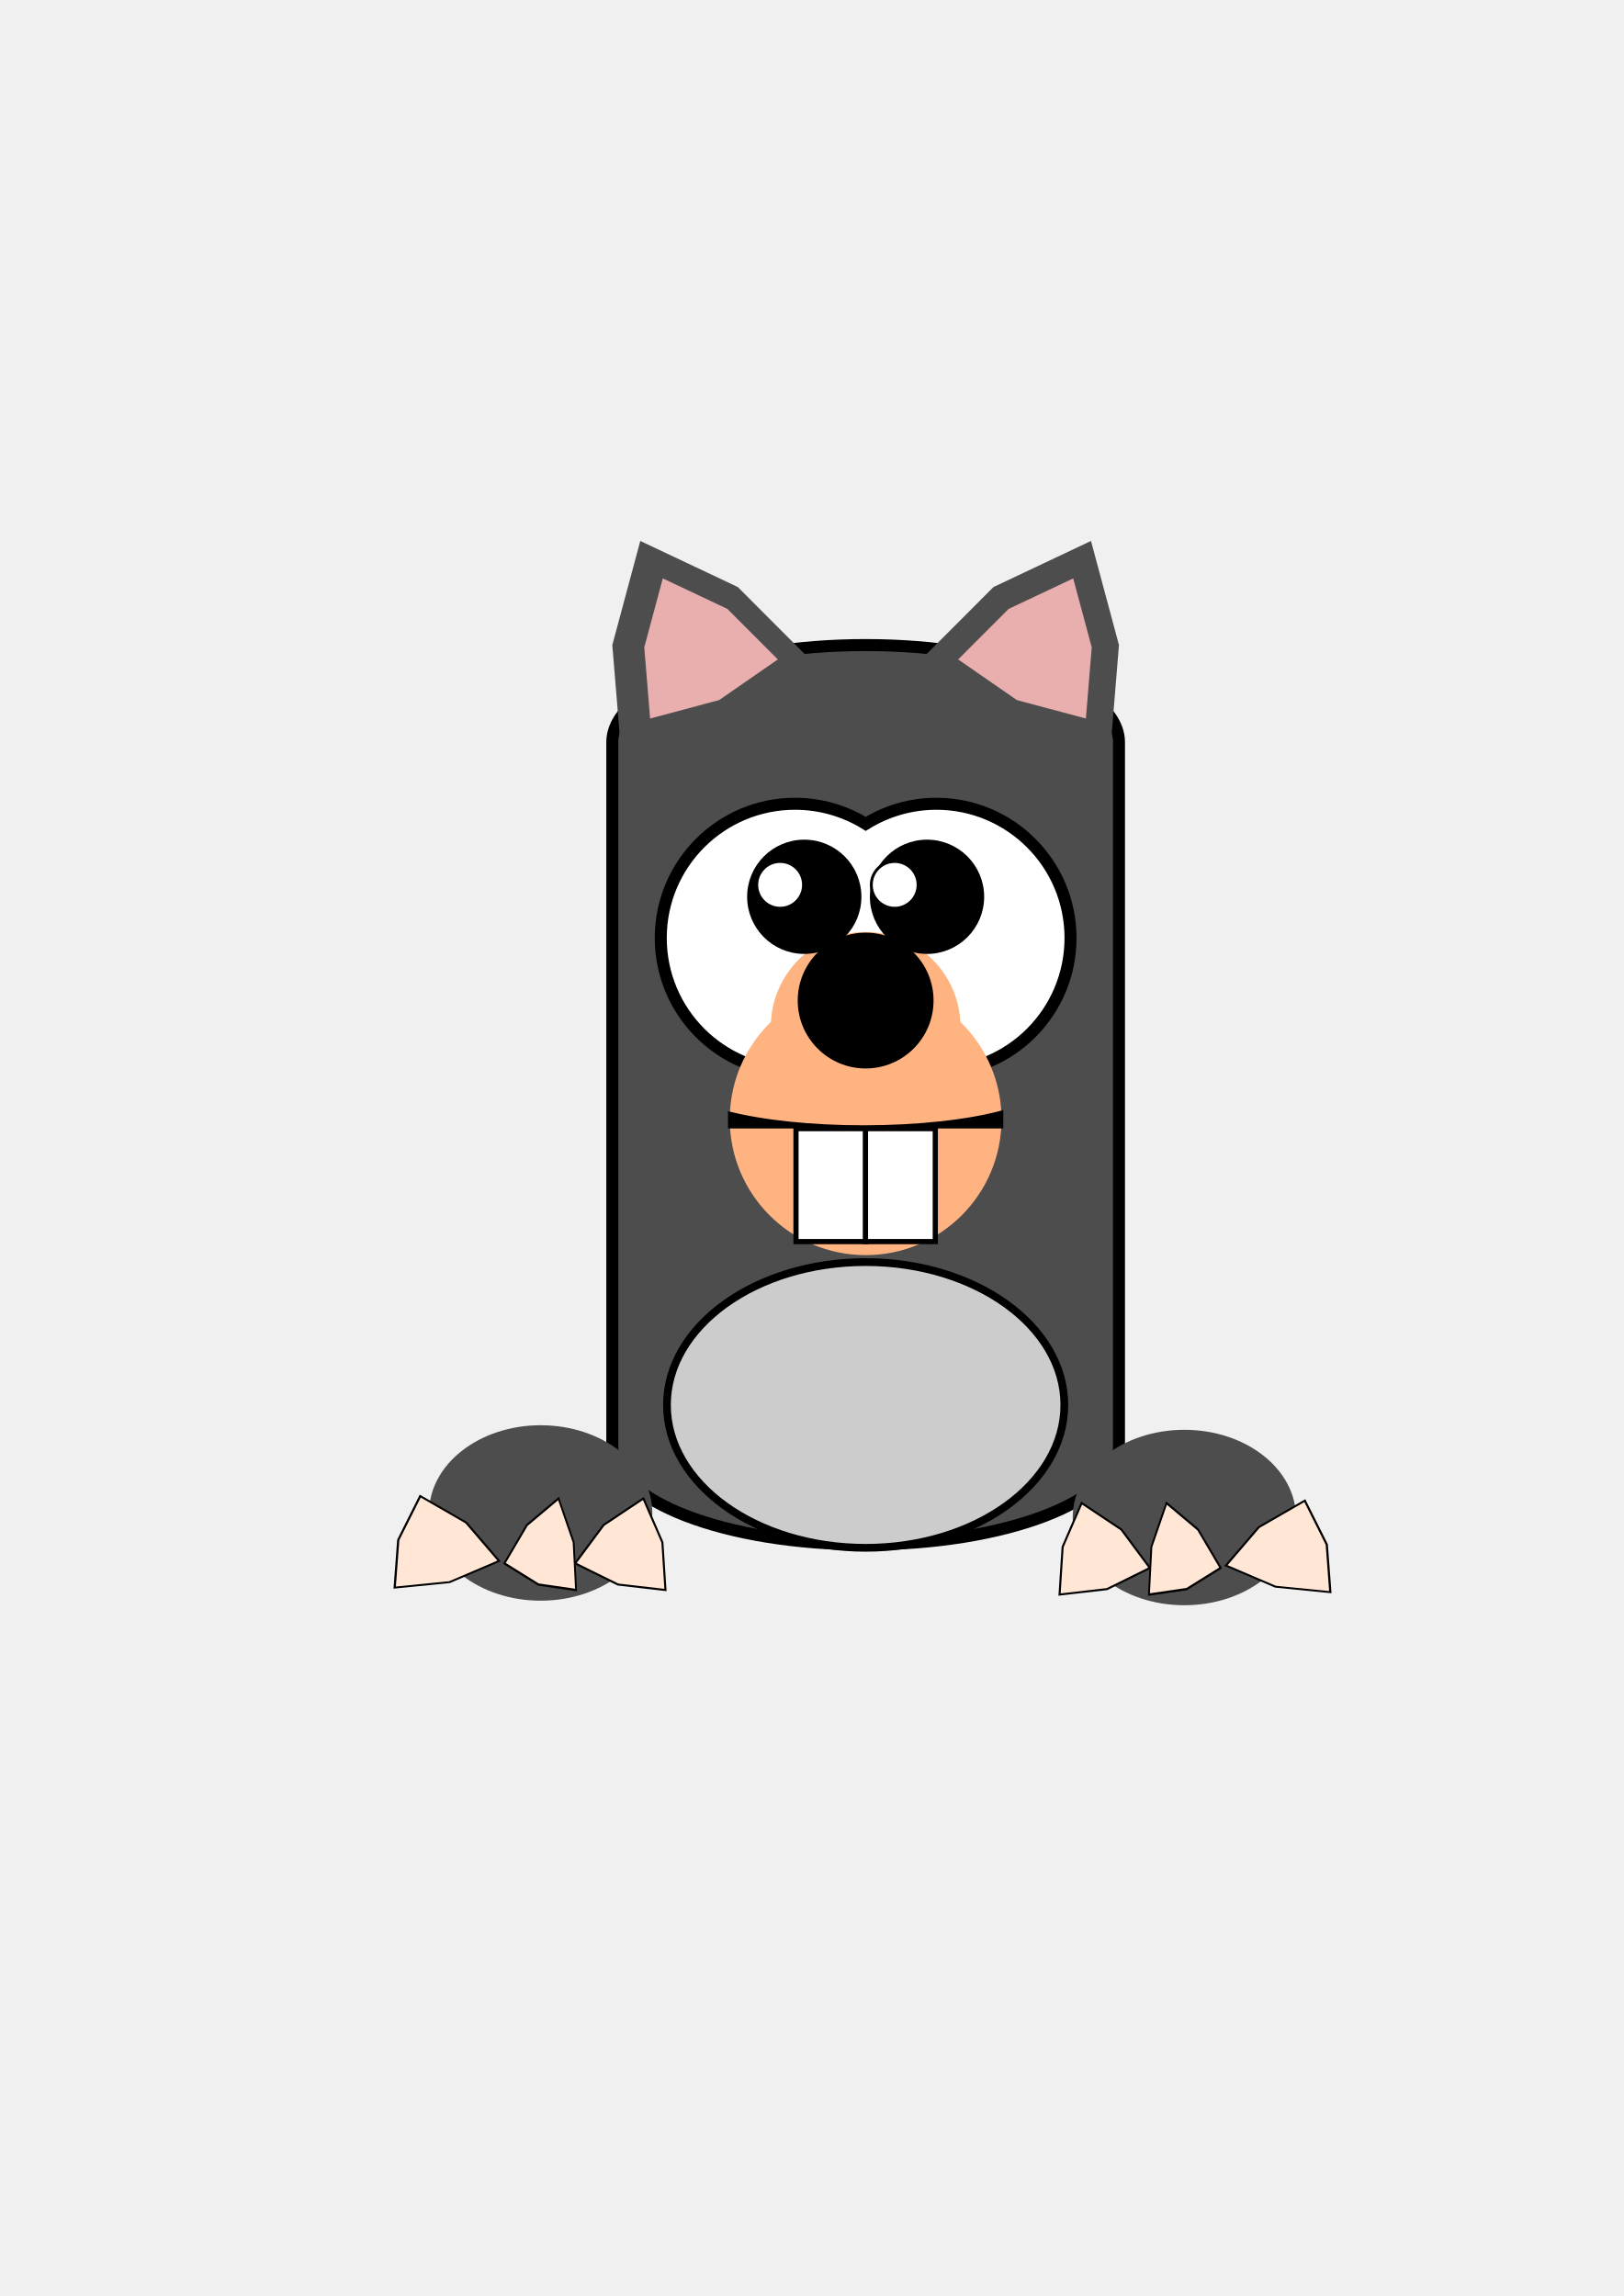
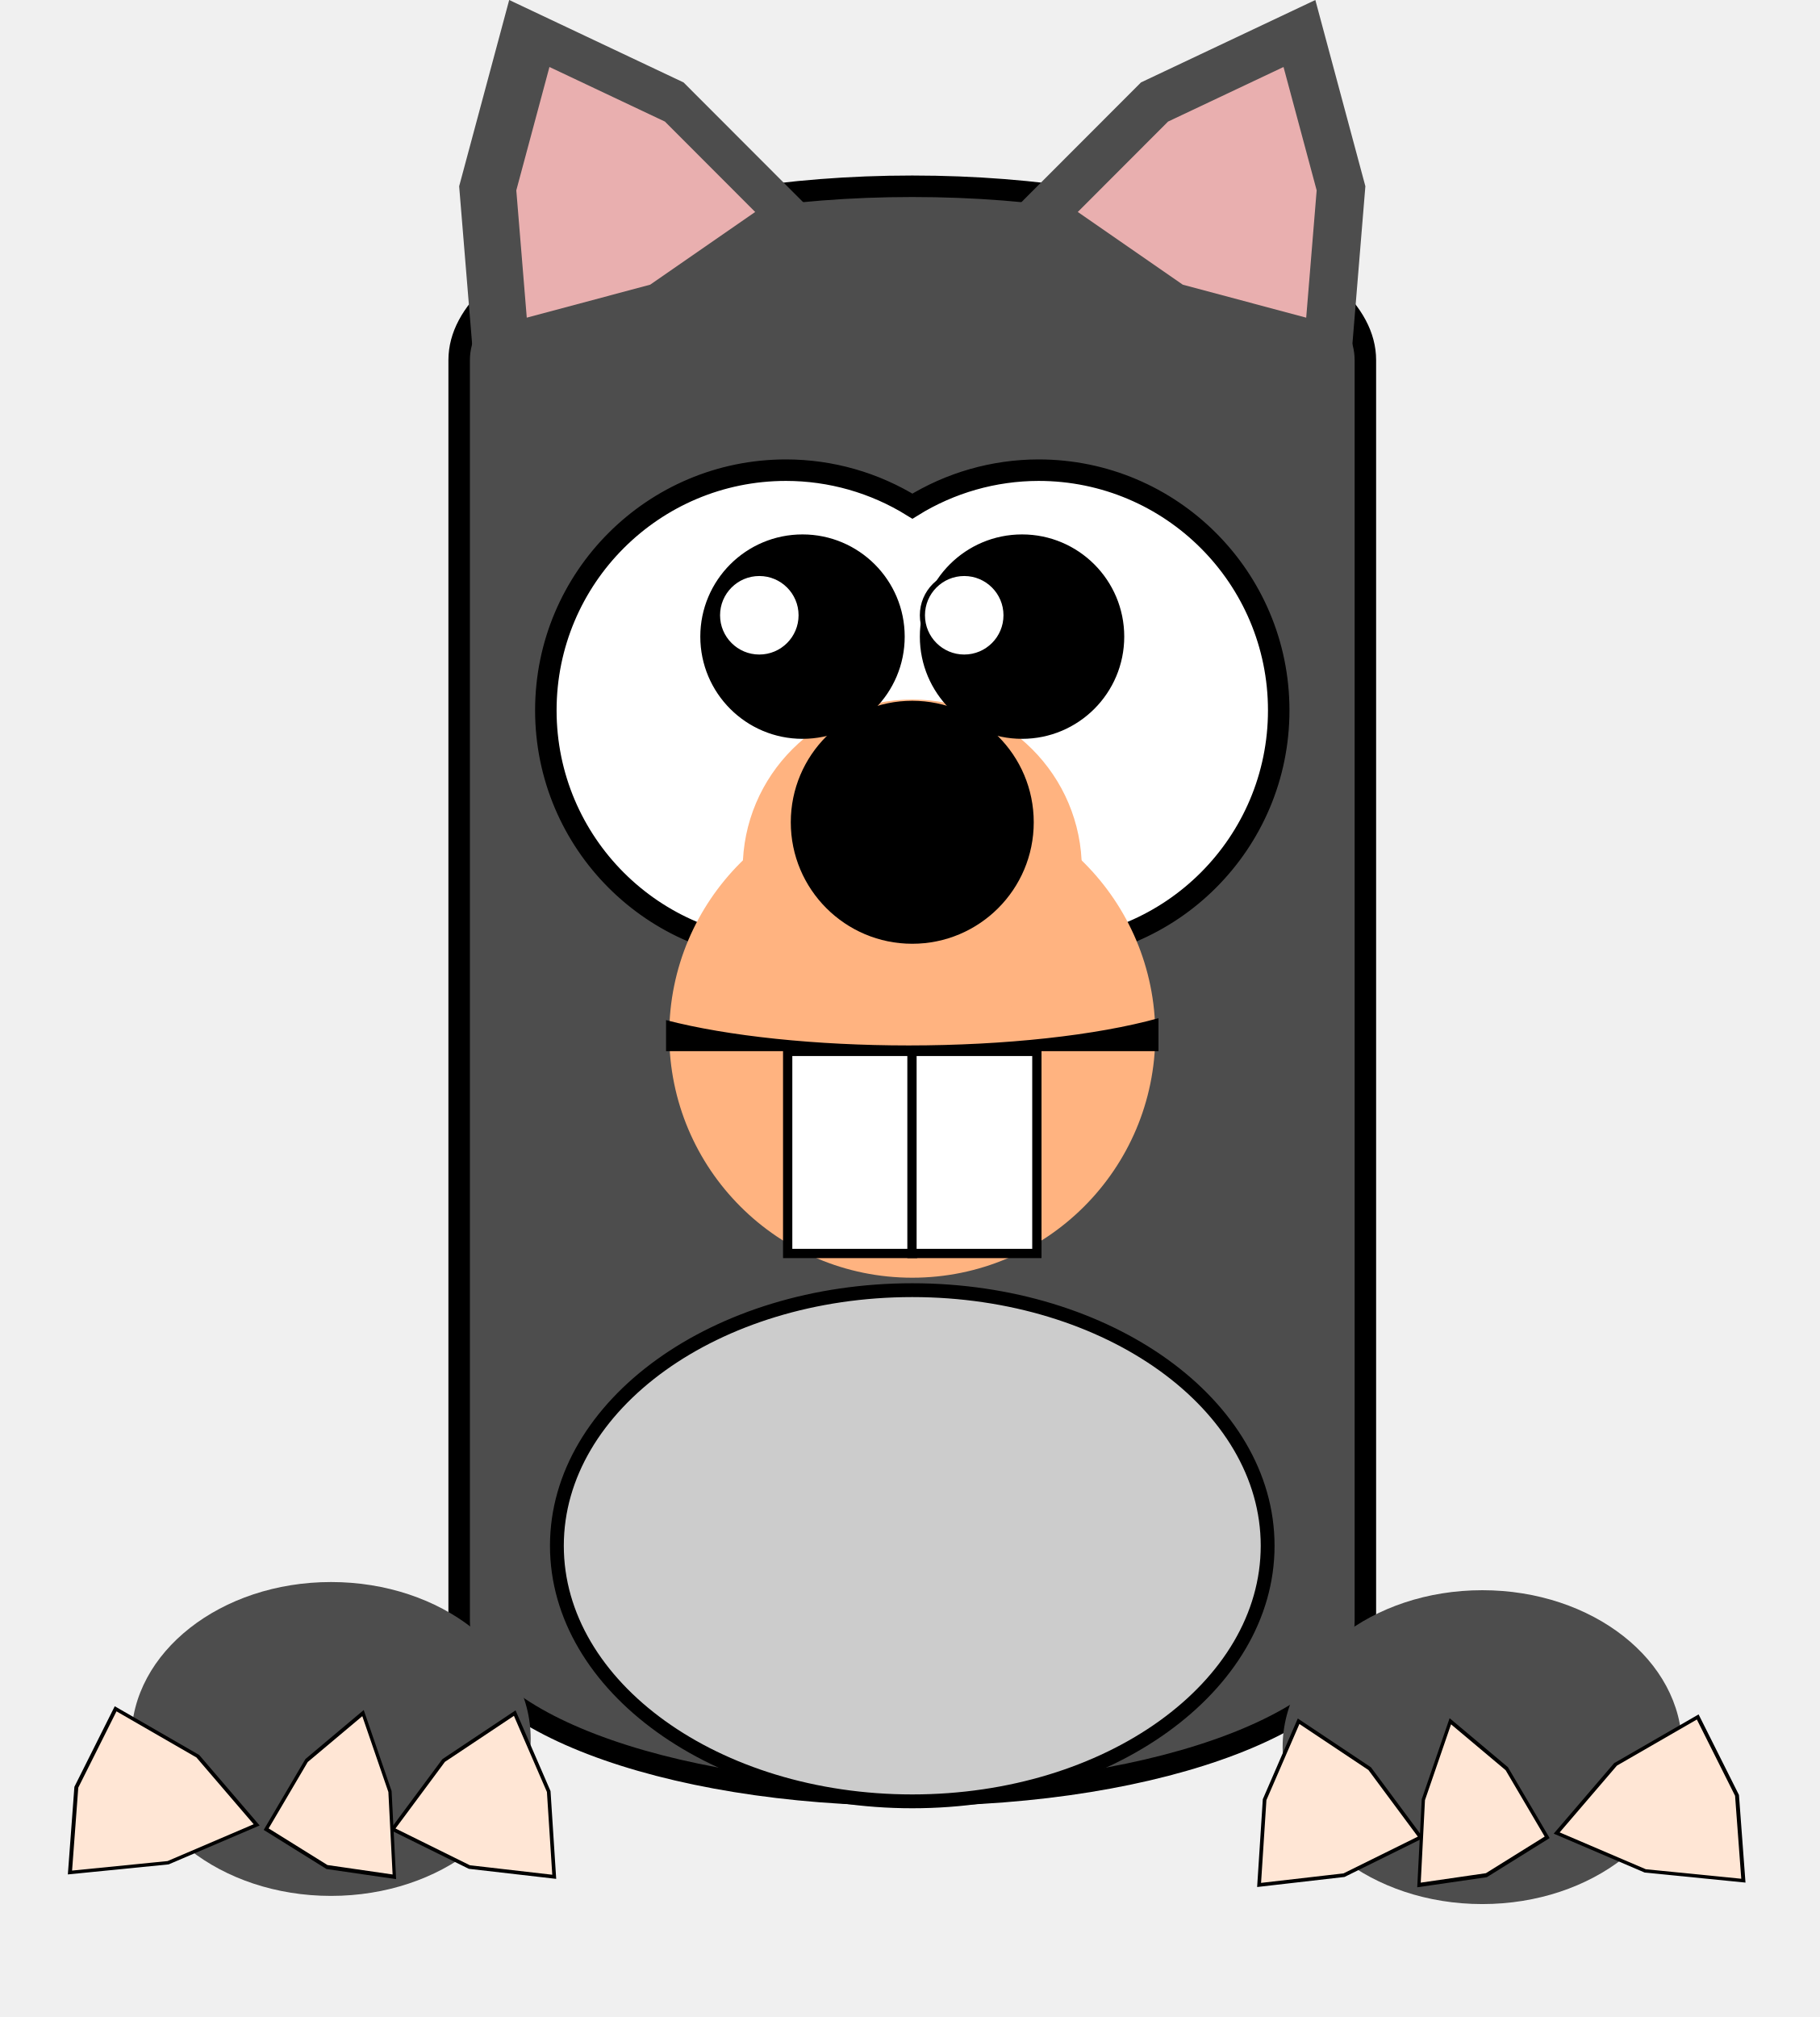
- <svg xmlns="http://www.w3.org/2000/svg" width="210mm" height="297mm" viewBox="0 0 210 297" version="1.1" id="svg5">
-   <defs id="defs2" />
-   <g id="layer1">
-     <g id="g901" transform="translate(43.88813,38.72377)">
-       <g id="layer1-5" style="display:inline">
-         <g id="g2266">
-           <g id="g2051">
-             <g id="g1226">
-               <rect style="fill:#4d4d4d;fill-opacity:1;stroke:#000000;stroke-width:1.554" id="rect870" width="65.528" height="116.33" x="35.305" y="44.719" rx="39.804" ry="12.571" />
-               <path style="fill:#4d4d4d;fill-opacity:1;stroke:none;stroke-width:5.873" id="path1143" d="m -145.222,187.607 -12.314,149.799 -145.208,-38.806 -123.572,-85.564 106.211,-106.351 135.887,-64.235 z" transform="matrix(-0.09278442,0,0,0.09278442,21.83054,27.31178)" />
-               <path style="fill:#4d4d4d;fill-opacity:1;stroke:none;stroke-width:5.873" id="path1043" d="m -145.222,187.607 -12.314,149.799 -145.208,-38.806 -123.572,-85.564 106.211,-106.351 135.887,-64.235 z" transform="matrix(0.09278442,0,0,0.09278442,114.3075,27.31178)" />
-               <path style="fill:#e9afaf;fill-opacity:1;stroke:none;stroke-width:5.873" id="path1181" d="m -145.222,187.607 -12.314,149.799 -145.208,-38.806 -123.572,-85.564 106.211,-106.351 135.887,-64.235 z" transform="matrix(0.06145425,0,0,0.06145425,106.2346,33.48542)" />
-               <path style="fill:#e9afaf;fill-opacity:1;stroke:none;stroke-width:5.873" id="path1183" d="m -145.222,187.607 -12.314,149.799 -145.208,-38.806 -123.572,-85.564 106.211,-106.351 135.887,-64.235 z" transform="matrix(-0.06145425,0,0,0.06145425,30.51285,33.48542)" />
-             </g>
-             <path id="path916" style="fill:#ffffff;fill-opacity:1;stroke:#000000;stroke-width:1.554" d="m 58.937,65.246 a 17.366,17.366 0 0 0 -17.366,17.366 17.366,17.366 0 0 0 17.366,17.366 17.366,17.366 0 0 0 9.132,-2.608 17.366,17.366 0 0 0 9.132,2.608 17.366,17.366 0 0 0 17.366,-17.366 17.366,17.366 0 0 0 -17.366,-17.366 17.366,17.366 0 0 0 -9.122,2.602 17.366,17.366 0 0 0 -9.141,-2.602 z" />
-             <g id="g1873" transform="translate(-84.53126,-30.66689)">
-               <g id="g1709">
-                 <circle style="fill:#ffb380;fill-opacity:1;stroke:none;stroke-width:0.903" id="path1272" cx="152.6" cy="136.728" r="17.573" />
-                 <circle style="fill:#ffb380;fill-opacity:1;stroke:none;stroke-width:0.63" id="circle1376" cx="152.6" cy="124.757" r="12.261" />
-                 <circle style="fill:#000000;fill-opacity:1;stroke:none;stroke-width:0.451" id="circle1378" cx="152.6" cy="121.371" r="8.784" />
-                 <path id="rect1420" style="fill:#000000;fill-opacity:1;stroke:none;stroke-width:0.449" d="m 170.404,135.537 a 23.682,5.568 0 0 1 -18.059,1.97 23.682,5.568 0 0 1 -17.549,-1.831 v 2.243 h 35.608 z" />
-               </g>
-               <g id="g1863" transform="translate(87.614,-59.63071)">
-                 <rect style="fill:#ffffff;fill-opacity:1;stroke:#000000;stroke-width:0.671;stroke-miterlimit:4;stroke-dasharray:none;stroke-opacity:1" id="rect1733" width="9.031" height="14.612" x="55.977" y="197.568" />
-                 <rect style="fill:#ffffff;fill-opacity:1;stroke:#000000;stroke-width:0.671;stroke-miterlimit:4;stroke-dasharray:none;stroke-opacity:1" id="rect1859" width="9.031" height="14.612" x="64.965" y="197.568" />
-               </g>
-             </g>
-           </g>
-           <g id="g2029" transform="translate(-97.39497,-23.11294)">
-             <circle style="fill:#000000;fill-opacity:1;stroke:#000000;stroke-width:0.854;stroke-miterlimit:4;stroke-dasharray:none;stroke-opacity:1" id="path1899" cx="157.526" cy="100.394" r="6.963" />
-             <circle style="fill:#ffffff;fill-opacity:1;stroke:#000000;stroke-width:0.371;stroke-miterlimit:4;stroke-dasharray:none;stroke-opacity:1" id="circle2005" cx="154.404" cy="98.851" r="3.024" />
-           </g>
-           <g id="g2057" transform="matrix(-1,0,0,1,233.5331,-23.11294)">
-             <circle style="fill:#000000;fill-opacity:1;stroke:#000000;stroke-width:0.854;stroke-miterlimit:4;stroke-dasharray:none;stroke-opacity:1" id="circle2053" cx="157.526" cy="100.394" r="6.963" />
-             <circle style="fill:#ffffff;fill-opacity:1;stroke:#000000;stroke-width:0.371;stroke-miterlimit:4;stroke-dasharray:none;stroke-opacity:1" id="circle2055" cx="161.707" cy="98.851" r="3.024" />
-           </g>
-         </g>
-         <ellipse style="fill:#cccccc;fill-opacity:1;stroke:#000000;stroke-width:1;stroke-miterlimit:4;stroke-dasharray:none;stroke-opacity:1" id="path2161" cx="68.069" cy="143.015" rx="25.697" ry="18.48" />
-       </g>
-       <g id="layer2">
-         <g id="g2750" transform="translate(-10.79903,17.91286)">
-           <ellipse style="fill:#4d4d4d;fill-opacity:1;stroke:none;stroke-width:0.757;stroke-miterlimit:4;stroke-dasharray:none;stroke-opacity:1" id="path2490" cx="120.087" cy="139.663" rx="14.438" ry="11.347" />
-           <path style="fill:#ffe6d5;fill-opacity:1;stroke:#000000;stroke-width:1.581;stroke-miterlimit:4;stroke-dasharray:none;stroke-opacity:1" id="path2594" d="m 439.448,657.722 -16.36,-33.097 -4.222,-36.678 36.843,2.38 33.875,14.683 -20.483,30.717 z" transform="matrix(0,-0.1673805,0.1673805,0,5.537269,219.7389)" />
-           <path style="fill:#ffe6d5;fill-opacity:1;stroke:#000000;stroke-width:1.774;stroke-miterlimit:4;stroke-dasharray:none;stroke-opacity:1" id="path2742" d="m 439.448,657.722 -16.36,-33.097 -4.222,-36.678 36.843,2.38 33.875,14.683 -20.483,30.717 z" transform="matrix(0,-0.1673805,0.1328437,0,37.40523,219.7389)" />
-           <path style="fill:#ffe6d5;fill-opacity:1;stroke:#000000;stroke-width:1.47;stroke-miterlimit:4;stroke-dasharray:none;stroke-opacity:1" id="path2744" d="m 439.448,657.722 -16.36,-33.097 -4.222,-36.678 36.843,2.38 33.875,14.683 -20.483,30.717 z" transform="matrix(0,-0.1673805,-0.193477,0,252.722,219.4276)" />
-         </g>
-         <g id="g2760" transform="matrix(-1,0,0,1,146.1274,17.32244)">
-           <ellipse style="fill:#4d4d4d;fill-opacity:1;stroke:none;stroke-width:0.757;stroke-miterlimit:4;stroke-dasharray:none;stroke-opacity:1" id="ellipse2752" cx="120.087" cy="139.663" rx="14.438" ry="11.347" />
-           <path style="fill:#ffe6d5;fill-opacity:1;stroke:#000000;stroke-width:1.581;stroke-miterlimit:4;stroke-dasharray:none;stroke-opacity:1" id="path2754" d="m 439.448,657.722 -16.36,-33.097 -4.222,-36.678 36.843,2.38 33.875,14.683 -20.483,30.717 z" transform="matrix(0,-0.1673805,0.1673805,0,5.537269,219.7389)" />
-           <path style="fill:#ffe6d5;fill-opacity:1;stroke:#000000;stroke-width:1.774;stroke-miterlimit:4;stroke-dasharray:none;stroke-opacity:1" id="path2756" d="m 439.448,657.722 -16.36,-33.097 -4.222,-36.678 36.843,2.38 33.875,14.683 -20.483,30.717 z" transform="matrix(0,-0.1673805,0.1328437,0,37.40523,219.7389)" />
-           <path style="fill:#ffe6d5;fill-opacity:1;stroke:#000000;stroke-width:1.47;stroke-miterlimit:4;stroke-dasharray:none;stroke-opacity:1" id="path2758" d="m 439.448,657.722 -16.36,-33.097 -4.222,-36.678 36.843,2.38 33.875,14.683 -20.483,30.717 z" transform="matrix(0,-0.1673805,-0.193477,0,252.722,219.4276)" />
-         </g>
-       </g>
-     </g>
+ <svg xmlns="http://www.w3.org/2000/svg" width="131.562" height="145.838">
+   <g transform="translate(-28.016 -45.409)" id="mouse">
+     <rect style="fill:#4d4d4d;fill-opacity:1;stroke:#000;stroke-width:1.554" width="65.528" height="116.33" x="61.218" y="58.877" rx="39.804" ry="12.571" />
+     <path style="fill:#4d4d4d;fill-opacity:1;stroke:none;stroke-width:5.873" transform="matrix(-.09278 0 0 .09278 47.744 41.47)" d="m-145.222 187.607-12.314 149.8-145.209-38.806-123.572-85.564 106.21-106.352 135.888-64.235z" />
+     <path style="fill:#4d4d4d;fill-opacity:1;stroke:none;stroke-width:5.873" transform="translate(140.22 41.47) scale(.09278)" d="m-145.222 187.607-12.314 149.8-145.209-38.806-123.572-85.564 106.21-106.352 135.888-64.235z" />
+     <path style="fill:#e9afaf;fill-opacity:1;stroke:none;stroke-width:5.873" transform="translate(132.148 47.644) scale(.06145)" d="m-145.222 187.607-12.314 149.8-145.209-38.806-123.572-85.564 106.21-106.352 135.888-64.235z" />
+     <path style="fill:#e9afaf;fill-opacity:1;stroke:none;stroke-width:5.873" transform="matrix(-.06145 0 0 .06145 56.426 47.644)" d="m-145.222 187.607-12.314 149.8-145.209-38.806-123.572-85.564 106.21-106.352 135.888-64.235z" />
+     <path style="fill:#fff;fill-opacity:1;stroke:#000;stroke-width:1.554" d="M84.85 79.404A17.366 17.366 0 0 0 67.486 96.77a17.366 17.366 0 0 0 17.366 17.367 17.366 17.366 0 0 0 9.131-2.608 17.366 17.366 0 0 0 9.132 2.608A17.366 17.366 0 0 0 120.48 96.77a17.366 17.366 0 0 0-17.366-17.366 17.366 17.366 0 0 0-9.122 2.603 17.366 17.366 0 0 0-9.141-2.603z" />
+     <circle style="fill:#ffb380;fill-opacity:1;stroke:none;stroke-width:.903" cx="93.982" cy="120.22" r="17.573" />
+     <circle style="fill:#ffb380;fill-opacity:1;stroke:none;stroke-width:.63" cx="93.982" cy="108.249" r="12.261" />
+     <circle style="fill:#000;fill-opacity:1;stroke:none;stroke-width:.451" cx="93.982" cy="104.863" r="8.784" />
+     <path style="fill:#000;fill-opacity:1;stroke:none;stroke-width:.449" d="M111.786 119.029a23.682 5.568 0 0 1-18.059 1.97 23.682 5.568 0 0 1-17.549-1.831v2.243h35.608z" />
+     <path style="fill:#fff;fill-opacity:1;stroke:#000;stroke-width:.671;stroke-miterlimit:4;stroke-dasharray:none;stroke-opacity:1" d="M84.973 121.429h9.031v14.612h-9.031z" />
+     <path style="fill:#fff;fill-opacity:1;stroke:#000;stroke-width:.671;stroke-miterlimit:4;stroke-dasharray:none;stroke-opacity:1" d="M93.961 121.429h9.031v14.612h-9.031z" />
+     <circle style="fill:#000;fill-opacity:1;stroke:#000;stroke-width:.854;stroke-miterlimit:4;stroke-dasharray:none;stroke-opacity:1" cx="86.045" cy="91.44" r="6.963" />
+     <circle style="fill:#fff;fill-opacity:1;stroke:#000;stroke-width:.371;stroke-miterlimit:4;stroke-dasharray:none;stroke-opacity:1" cx="82.922" cy="89.896" r="3.024" />
+     <circle style="fill:#000;fill-opacity:1;stroke:#000;stroke-width:.854;stroke-miterlimit:4;stroke-dasharray:none;stroke-opacity:1" cx="-101.92" cy="91.44" r="6.963" transform="scale(-1 1)" />
+     <circle style="fill:#fff;fill-opacity:1;stroke:#000;stroke-width:.371;stroke-miterlimit:4;stroke-dasharray:none;stroke-opacity:1" cx="-97.739" cy="89.896" r="3.024" transform="scale(-1 1)" />
+     <ellipse style="fill:#ccc;fill-opacity:1;stroke:#000;stroke-width:1;stroke-miterlimit:4;stroke-dasharray:none;stroke-opacity:1" cx="93.982" cy="157.174" rx="25.697" ry="18.48" />
+     <ellipse style="fill:#4d4d4d;fill-opacity:1;stroke:none;stroke-width:.757;stroke-miterlimit:4;stroke-dasharray:none;stroke-opacity:1" cx="135.201" cy="171.735" rx="14.438" ry="11.347" />
+     <path style="fill:#ffe6d5;fill-opacity:1;stroke:#000;stroke-width:1.581;stroke-miterlimit:4;stroke-dasharray:none;stroke-opacity:1" transform="rotate(-90 136.23 115.579) scale(.16738)" d="m439.448 657.722-16.36-33.097-4.222-36.677 36.843 2.38 33.875 14.682-20.483 30.717z" />
+     <path style="fill:#ffe6d5;fill-opacity:1;stroke:#000;stroke-width:1.774;stroke-miterlimit:4;stroke-dasharray:none;stroke-opacity:1" transform="matrix(0 -.16738 .13284 0 52.52 251.81)" d="m439.448 657.722-16.36-33.097-4.222-36.677 36.843 2.38 33.875 14.682-20.483 30.717z" />
+     <path style="fill:#ffe6d5;fill-opacity:1;stroke:#000;stroke-width:1.47;stroke-miterlimit:4;stroke-dasharray:none;stroke-opacity:1" transform="matrix(0 -.16738 -.19348 0 267.836 251.499)" d="m439.448 657.722-16.36-33.097-4.222-36.677 36.843 2.38 33.875 14.682-20.483 30.717z" />
+     <ellipse style="fill:#4d4d4d;fill-opacity:1;stroke:none;stroke-width:.757;stroke-miterlimit:4;stroke-dasharray:none;stroke-opacity:1" cx="-51.953" cy="171.144" rx="14.438" ry="11.347" transform="scale(-1 1)" />
+     <path style="fill:#ffe6d5;fill-opacity:1;stroke:#000;stroke-width:1.581;stroke-miterlimit:4;stroke-dasharray:none;stroke-opacity:1" transform="matrix(0 -.16738 -.16738 0 166.503 251.22)" d="m439.448 657.722-16.36-33.097-4.222-36.677 36.843 2.38 33.875 14.682-20.483 30.717z" />
+     <path style="fill:#ffe6d5;fill-opacity:1;stroke:#000;stroke-width:1.774;stroke-miterlimit:4;stroke-dasharray:none;stroke-opacity:1" transform="matrix(0 -.16738 -.13284 0 134.635 251.22)" d="m439.448 657.722-16.36-33.097-4.222-36.677 36.843 2.38 33.875 14.682-20.483 30.717z" />
+     <path style="fill:#ffe6d5;fill-opacity:1;stroke:#000;stroke-width:1.47;stroke-miterlimit:4;stroke-dasharray:none;stroke-opacity:1" transform="matrix(0 -.16738 .19348 0 -80.681 250.909)" d="m439.448 657.722-16.36-33.097-4.222-36.677 36.843 2.38 33.875 14.682-20.483 30.717z" />
  </g>
</svg>
